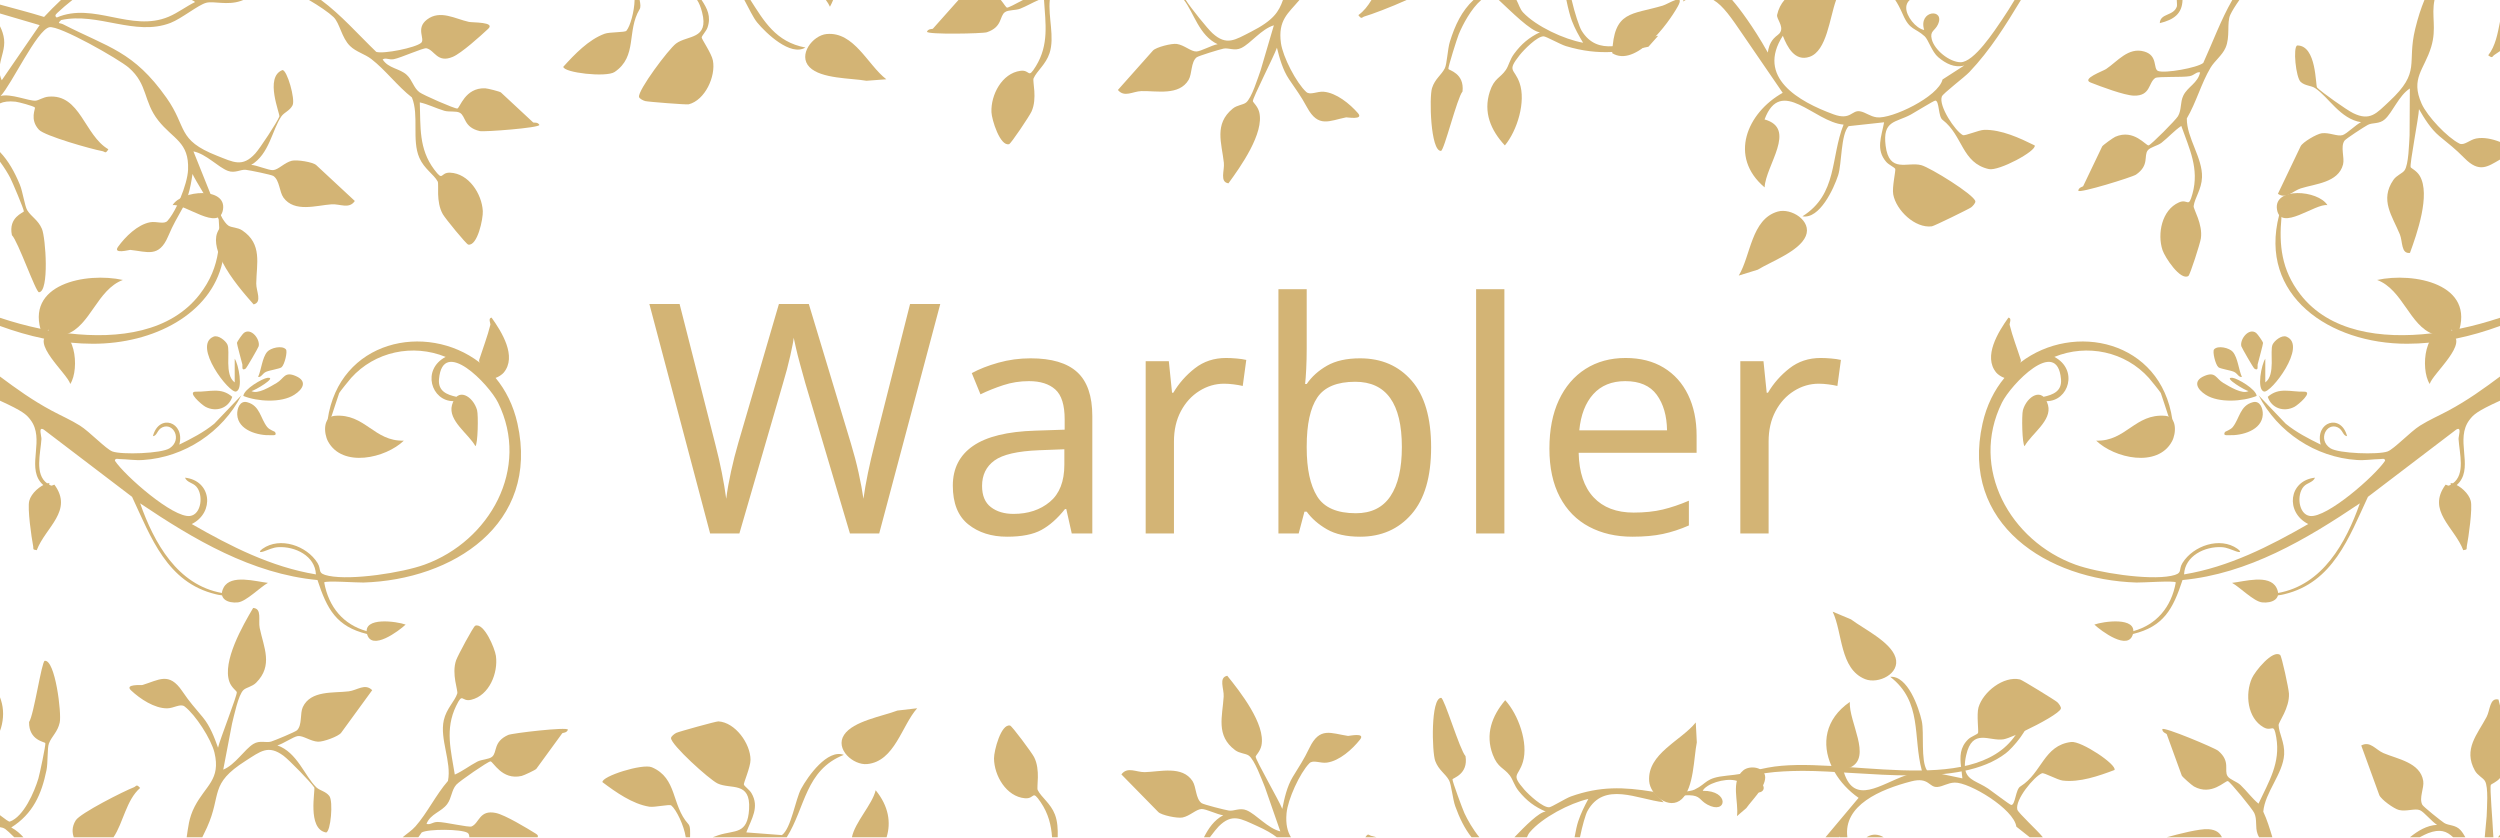
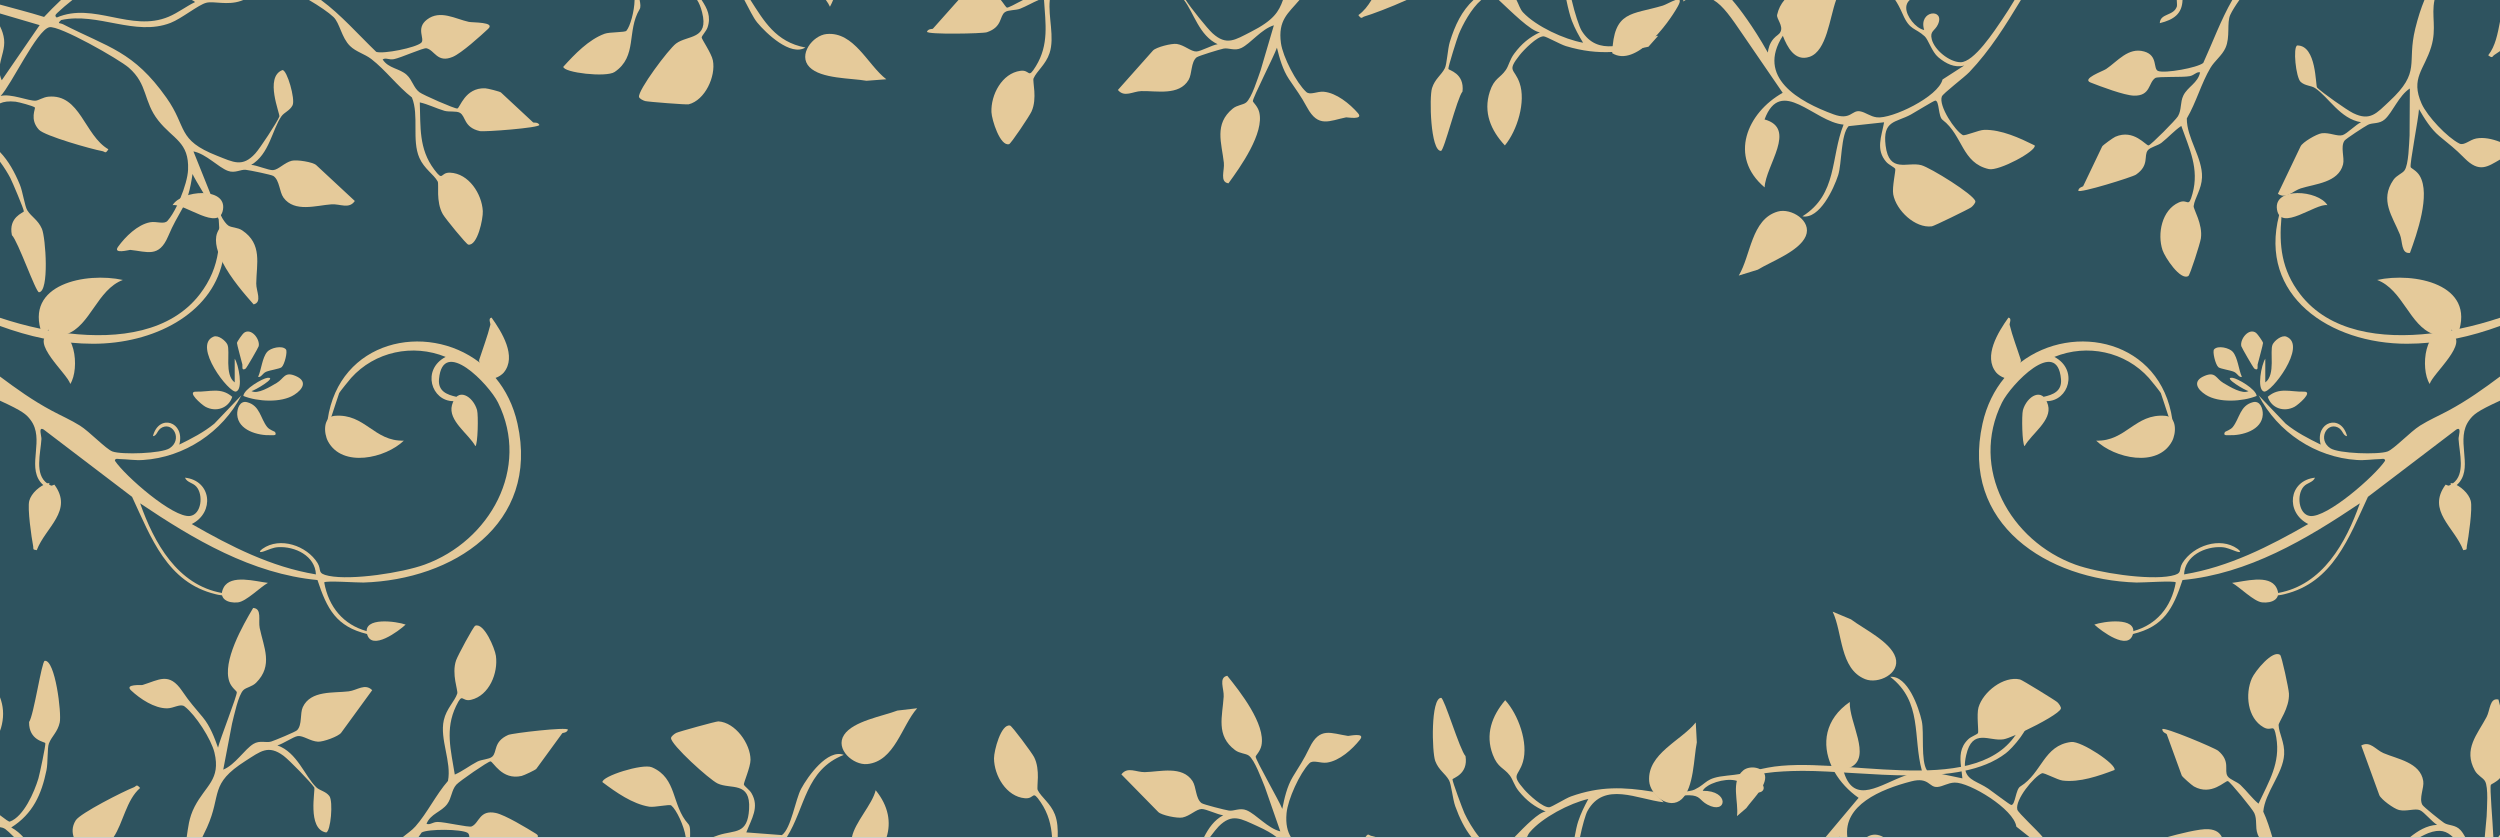
<svg xmlns="http://www.w3.org/2000/svg" id="Layer_1" version="1.1" viewBox="0 0 1493 500">
  <defs>
    <style>
      .st0 {
-         font-family: WarblerText-Regular, 'Warbler Text';
-         font-size: 191.96px;
+         fill: #2e535f;
      }

-       .st0, .st1 {
-         fill: #d3b475;
+       .st1 {
+         fill: #e5ca9a;
      }
    </style>
  </defs>
-   <text class="st0" transform="translate(385.51 318.6)">
-     <tspan x="0" y="0">Warbler</tspan>
-   </text>
+   <rect class="st0" x="0" width="1493" height="500" />
  <path class="st1" d="M0,416.42v20.03c.42-1.04.8-2.27,1.13-3.76,1.31-5.94.77-11.35-1.13-16.27ZM26.73,394.64c-1.87.23-6.5,32.48-9.37,36.56-.16,11.07,9.45,11.79,9.71,12.59.34,1.03-3.43,18.77-4.14,21.12-2.41,8.04-8.78,22.79-17.08,25.76-.51.18-2.75-1.44-5.85-3.83v7.14c1.04.14,2.11.42,3.19,1.15.92.63,2.91,2.48,5.31,4.87h5.49c-1.92-2.1-4.19-4.17-7.27-5.83,12.93-8.16,18.09-19.77,21.04-34.21.92-4.45.42-13.3,1.45-15.95,1.7-4.41,5.2-6.77,6.46-12.54,1.2-5.49-2.71-37.6-8.94-36.83ZM79.93,470.17c-6.02,2.33-32.03,15.46-34.7,19.74-2.54,4.06-2.02,7.63-1.18,10.09h23.75c5.85-8.74,7.57-22.19,15.88-29.42-2.33-2.62-2.16-1.03-3.75-.41ZM208.25,412.87c-8.99,1.12-22.66-.75-27.41,9.4-1.79,3.81-.26,10.66-3.45,13.84-.99.97-13.26,6.07-15.49,6.76-2.97.91-6.72-.94-10.56,1.4-5.32,3.24-10.81,12.41-18.02,15.36l5.27-27.53c1.23-4.79,3.71-17.1,6.81-20.02,1.69-1.59,5.16-1.96,7.56-4.36,10.31-10.31,4.55-21.07,2.13-32.69-.94-4.51,1.53-11.65-3.91-11.96-6.18,10.45-18.56,31.99-14.17,44.13,1.23,3.42,4.2,5.35,4.4,6.12.43,1.7-10.2,28.52-11.2,33.19-2.17-6.14-4.76-12.85-8.95-17.97-5.4-6.6-7.53-8.57-12.48-15.86-7.84-11.55-13.83-6.61-23.76-3.58-.46.14-10.89-.7-6.74,3.21,5.39,5.07,13.95,10.77,21.54,10.71,3.96-.03,7.92-3.02,10.41-1.13,6.5,4.94,15.93,19.54,17.85,27.58,3.85,16.2-5.27,19.55-11.84,32.24-3.52,6.81-3.87,12.6-4.75,18.29h9.33c.94-1.83,1.86-3.77,2.79-5.82,8.98-19.91,1.11-25.83,23.04-39.79,8.96-5.7,13.53-9.81,22.67-3.04,3.41,2.54,16.14,15.62,18.35,18.93.82,1.23-4.43,24.83,7.07,26.88,2.76-.32,4.36-18.71,1.93-21.81-2.26-2.89-5.65-3.12-7.8-5.2-6.86-6.63-11.38-20.87-23.23-25.01,3.29-.81,9.6-5.24,12.22-5.56,3.22-.39,7.47,3.11,12.05,3.36,3.12.17,12.25-3.16,13.83-5.33l18.54-25.44c-4.32-4.28-8.94.07-14.03.7ZM303.5,438.91c-9.08,4.06-6.42,10.24-9.58,13-1.86,1.62-6.28,1.58-8.89,2.94-4.76,2.49-8.69,5.66-13.43,7.73-2.28-14.46-5.96-27.04.79-40.98,4.15-8.59,3.02-2.28,8.94-3.68,10.88-2.56,16.24-16.04,14.83-26.24-.62-4.48-7.14-20.02-12.35-18-1.1.43-10.47,17.87-11.44,20.68-2.8,8.2,1.28,18.03.71,19.8-1.47,4.63-6.46,8.94-8.04,15.93-2.55,11.35,4.76,24.88,2.49,36.28-7.15,8.19-12.38,19.17-19.4,27.13-2.21,2.52-5.11,4.32-7.65,6.5h9.38c.65-.95,1.3-1.9,1.96-2.84,4-2.22,23.65-2.07,27.38.19.83.5,1.04,1.45,1.1,2.65h40.73c.46-.63.28-1.32-.93-2.07-5.38-3.35-18.41-11.24-23.97-12.42-9.9-2.09-9.81,6.02-14.46,8.03-1.71.74-16.03-2.69-20.33-2.67-3.08.01-4.53,2.01-6.62,1.1,2.4-6.04,8.91-7.09,12.36-11.79,2.71-3.68,2.48-8.19,5.41-11.55,1.8-2.06,18.96-13.92,20.41-13.93,1.64-.01,6.8,11.45,18.62,8.69,1.4-.32,8.29-3.58,8.77-4.24l15.52-21.29c.19-.25,2.81-.15,3.33-2.1-.16-1.79-33.26,2.08-35.64,3.15ZM411.03,492.08c-10.14-11.3-6.47-27.35-21.74-33.87-5.57-2.38-30.08,5.41-29.5,8.9,8.04,6.02,17.88,13.01,27.96,14.65,3.2.51,12.06-1.61,13.13-.74,2.99,2.42,7.65,12.03,8.65,18.98h2.58c.03-2.97.3-6.61-1.08-7.92ZM478.46,471.03c-3.44,6.34-5.96,23.66-11.5,27.69l-21.27-1.61c3.13-8.15,8.01-15.12,3.06-23.49-1.15-1.96-4.15-4.01-4.51-5.07-.28-.86,3.97-10.43,3.97-14.78-.01-9.68-9.13-22.39-19.2-22.96-1.3-.07-23.6,6.12-25.12,6.86-1.16.56-3.13,2.11-3.15,3.1-.1,3.96,22.79,24.71,27.8,27.11,7.74,3.71,19.83-1.56,18.82,15.36-.92,15.28-8.4,12.35-18.18,15.49-.67.22-1.96.69-3.54,1.27h44.21c11.16-17.77,11.02-40.09,34.06-49.19-9.72-3.67-21.41,12.76-25.45,20.22ZM522.95,471.93c-1.97,8.45-12.44,19.17-14.18,28.07h20.7c2.72-8.74,1.26-18.57-6.52-28.07Z" />
  <path class="st1" d="M547.75,422.97l-11.83,1.38c-8.79,3.37-26.41,6.26-31.83,14.5-5.59,8.49,5.49,18.26,13.8,17.45,16.42-1.6,20.6-22.97,29.86-33.34Z" />
  <path class="st1" d="M995.32,478.68c.11-1.2.18-2.41.18-3.62,5.18-1.99,13.7-2.16,16.42-3.48,7.95-3.86,6.17-7.05,19.37-8.36,13.17-1.3,13.09-2.61,24.37-4.77,41.75-8.01,122.26,18.69,148.09-19.56.56-.83,4.6-16.08,7.07-8.59,1.46,4.41-8.73,16.31-12.93,19.53-27.83,21.32-83.41,10.57-121.45,10.52-4.26,0-30.53.37-29.14,4.67,10.49,3.76,5.68,11.82-2.69,6.55-2.97-1.87-3.18-4.42-8.44-5.53-6.39-1.34-17.08,1.95-19.32,6.23,16.27-.25,14.56,14.62,2.77,8.22-4.76-2.58-4.03-5.42-10.79-5.57-4.45-.1-9.46,1.45-13.51,3.76Z" />
  <path class="st1" d="M1037.33,487.38l5.57-4.78c3.33-4.76,11.35-12.3,11.28-18.38s-9.1-7.44-13.07-4.17c-7.85,6.48-2.62,18.84-3.78,27.33Z" />
  <path class="st1" d="M1123.82,499.42c-3.56-1.61-6.56-1.07-9.1.58h10.19c-.35-.22-.71-.41-1.09-.58ZM1236.92,443.11c-16.48,2.03-17.4,18.47-30.28,26.51-2.96,1.53-3.03,11.31-5.55,11.1-.84-.07-11.42-8.19-13.73-9.75-6.2-4.17-12.13-4.91-13.6-10.77-.2-.8-.32-1.71-.34-2.73-.05-1.75.19-3.85.77-6.42,3.72-16.54,13.88-8.12,22.34-9.54,1.32-.22,3.93-1.17,7.15-2.55,1.67-.71,3.5-1.54,5.4-2.44,9.65-4.56,21.04-10.91,21.68-13.35.25-.95-1.21-2.98-2.16-3.85-1.26-1.13-20.97-13.26-22.24-13.55-9.84-2.25-22.12,7.43-24.81,16.73-1.21,4.17.22,14.55-.29,15.3-.64.92-4.09,2.06-5.74,3.61-5.17,4.88-5.09,10.48-4.39,16.54.11.9.23,1.81.34,2.73.18,1.36.35,2.75.47,4.16l-12.07-2.53h-.03l-8.78-1.83c-.1-.13-.2-.27-.29-.42-3.8-5.83-1.57-22.5-3.07-29.37-1.82-8.29-8.49-27.32-18.85-26.49,19.36,14.94,13.45,36,18.86,55.93.09.32.18.65.27.97-3.2-.04-6.55.77-9.95,1.98h-.01c-14.89,5.25-30.55,17.91-36.8-1.74-.18-.56-.35-1.14-.51-1.75,1.77-.31,3.26-.77,4.49-1.38,12.74-6.21-1.12-26.98-.5-39-14.98,10.33-16.83,25.21-10.94,38.24.54,1.21,1.15,2.4,1.82,3.56,3.4,5.91,8.37,11.28,14.37,15.46-8.38,9.95-14.84,17.65-19.76,23.53h8.26c.11-.15.22-.31.33-.47,0,.15,0,.31,0,.47h4.47c-2.56-19.15,19.7-28.59,38.15-33.37,10.66-2.77,10.51,3.73,15.57,3.35,3.41-.26,6.22-2.49,10.35-2.62,8.83-.26,35.41,15.81,36.84,26.31l7.99,6.33h7.81c-.09-.13-.19-.25-.29-.38-2.62-3.36-14.42-14.19-14.92-16.09-1.53-5.81,9.89-19.71,14.7-21.73,1.27-.53,9.19,3.97,12.41,4.36,10.13,1.22,21.53-2.77,30.93-6.32,1.52-3.19-19.86-17.47-25.88-16.73ZM1318.85,495.18c-5.21-.38-18.05,2.94-24.83,4.82h32.92c-1.16-2.38-3.12-4.46-8.09-4.82ZM1366.96,414.2c-.14-2.97-4.31-22.33-5.25-23.05-4.44-3.38-15.02,9.74-16.86,13.88-4.18,9.4-2.77,23.84,6.97,29.32,5.3,2.98,5.96-3.39,7.57,6.02,2.61,15.26-4.41,26.32-10.61,39.58-3.98-3.3-6.88-7.44-10.76-11.15-2.13-2.03-6.39-3.22-7.72-5.29-2.27-3.53,1.99-8.73-5.6-15.15-1.99-1.68-32.72-14.59-33.37-12.91-.04,2.02,2.51,2.65,2.62,2.94l9,24.77c.28.76,6,5.8,7.25,6.5,10.59,5.93,18.73-3.65,20.3-3.18,1.39.41,14.59,16.56,15.75,19.04,1.88,4.04.4,8.31,1.99,12.6.24.66.55,1.29.89,1.88h7.93c-1.59-5.25-3.2-10.51-5.43-15.28.99-11.58,11.77-22.55,12.46-34.16.43-7.16-3.17-12.68-3.3-17.53-.05-1.87,6.58-10.18,6.17-18.83ZM1469.4,495.72c-3.04-3.31-7.16-2.57-9.76-4.27-1.95-1.28-12.33-9.58-13-10.79-2.19-3.94,1.18-10.1.52-14.26-1.74-11.07-15.4-13.07-23.72-16.63-4.72-2.02-7.96-7.48-13.3-4.56l10.76,29.58c.92,2.52,8.77,8.25,11.81,8.95,4.47,1.04,9.53-1.15,12.51.12,2.43,1.04,7.26,7.04,10.2,8.73-6.28.35-11.5,3.64-16.21,7.41h5.84c2.22-1.17,4.07-2.07,5.11-2.46,7.15-2.67,10.97-1.2,14.83,2.46h7.32c-.93-1.66-1.87-3.15-2.91-4.28ZM1491.83,500h1.17v-1.5c-.41.49-.79.99-1.17,1.5ZM1492.08,417.75c-5.31-1.21-4.92,6.33-7.08,10.41-5.55,10.5-14.06,19.24-7.02,32,1.64,2.97,4.87,4.29,6.05,6.29,2.17,3.66,1.14,16.18.99,21.12l-1.14,12.43h5.16c-.39-9.25-2.26-29.98-1.51-31.26.37-.63,3.35-1.57,5.47-4.08v-43.28c-.32-1.31-.63-2.52-.92-3.63Z" />
  <path class="st1" d="M1094.46,365.29l10.98,4.61c7.51,5.68,23.63,13.34,26.56,22.76,3.01,9.7-10.34,16.02-18.1,12.94-15.33-6.09-13.42-27.78-19.44-40.31Z" />
  <path class="st1" d="M991.91,477.44l-4.5-4.59s-.1-.02-.15-.02c-17.82-2.91-31.72-3.35-49.05,2.78-3.25,1.15-11.51,6.38-13,6.49-3.84.29-12.27-7.53-14.88-10.53-8.32-9.58-3.51-7.55-.84-16.58,3.36-11.33-2.77-28.31-10.58-36.84-7.97,9.44-12.03,20.4-7.43,32.52,3.02,7.96,6.52,7.67,10.18,12.44,1.91,2.5,2.58,5.98,5.44,9.46,4.7,5.73,9.31,9.21,16,12.08-4.01.32-12.21,8.6-18.71,15.35h7.5c.46-1.11.98-2.14,1.72-3.02,7.38-8.73,23.83-17.31,34.94-19.85-2.35,4.4-4.47,8.61-6.05,13.39-.73,2.21-1.47,5.56-2.17,9.48h3.23c1.39-6.86,3.34-13.6,4.46-15.63,9.91-17.99,29.89-7,45.54-5.25l-1.65-1.68ZM874.59,485.71c-1.04-2.22-7.35-19.23-7.16-20.29.14-.83,9.54-2.93,7.78-13.87-3.43-3.62-12.68-34.81-14.58-34.81-6.27.14-5.48,32.48-3.5,37.74,2.08,5.52,5.89,7.35,8.22,11.47,1.39,2.47,2.19,11.29,3.74,15.57,2.54,7.02,5.54,13.24,9.7,18.48h4.68c-3.85-4.71-7.03-10.32-8.88-14.29ZM818.96,499.19c-1.64-.38-1.73-1.93-3.57.81h6.63c-1.27-.36-2.32-.64-3.06-.81ZM805.06,439.5c-10.27-1.55-16.91-5.57-22.99,7-3.84,7.93-5.66,10.19-10.04,17.49-3.41,5.68-5,12.7-6.25,19.08-1.67-4.47-16.08-29.46-15.9-31.21.08-.79,2.74-3.13,3.46-6.69,2.58-12.65-12.79-32.17-20.42-41.61-5.34,1.1-1.86,7.8-2.14,12.41-.7,11.85-4.84,23.33,6.85,32.03,2.73,2.03,6.22,1.89,8.12,3.22,3.49,2.44,7.73,14.26,9.64,18.82l9.22,26.47c-7.57-1.87-14.34-10.15-20.07-12.59-4.13-1.75-7.57.63-10.65.15-2.3-.35-15.19-3.61-16.3-4.44-3.63-2.67-3.11-9.68-5.42-13.19-6.18-9.36-19.43-5.52-28.49-5.32-5.13.11-10.33-3.51-13.99,1.35l22.04,22.47c1.88,1.92,11.4,3.89,14.46,3.27,4.5-.91,8.19-5,11.44-5.07,2.63-.06,9.52,3.4,12.89,3.73-5.47,2.86-8.83,7.88-11.52,13.13h3.55c2.21-2.94,4.19-5.42,5.24-6.46,8.05-8.03,13.17-4.62,22.87-.28,5.29,2.37,9.05,4.56,11.84,6.74h8.46c-2.09-3.49-3.22-7.76-2.64-14.3.72-8.24,7.93-24.05,13.65-29.88,2.19-2.24,6.54.16,10.47-.39,7.51-1.05,15.15-7.93,19.75-13.73,3.54-4.46-6.65-2.12-7.13-2.2ZM629.99,486.4c-2.57-6.69-8.14-10.23-10.27-14.59-.81-1.68,1.79-11.99-2.17-19.69-1.36-2.65-13.17-18.55-14.32-18.81-5.44-1.24-9.64,15.08-9.61,19.61.09,10.29,7.35,22.85,18.49,23.8,6.06.52,4.02-5.55,9.38,2.35,4.65,6.86,6.3,13.75,6.8,20.93h3.38c.13-4.79-.09-9.46-1.68-13.6Z" />
  <path class="st1" d="M1012.71,431.45l.63,11.89c-1.84,9.24-1.72,27.08-8.93,33.82-7.42,6.94-18.92-2.34-19.53-10.66-1.19-16.46,19.17-24.17,27.82-35.05Z" />
  <path class="st1" d="M962.82,31.75c.91-25.54,11.57-22.82,30.18-28.39,3.29-.98,13.76-8.06,8.95.54-5.93,10.62-25.19,36.54-39.14,27.85Z" />
  <path class="st1" d="M2.44,23.55c-.3-2.72-1.18-5.37-2.44-7.86v22.69c.83-4.86,3.01-9.58,2.44-14.83ZM493.22,0c1,1.35,1.84,2.7,2.43,4.02.73-1.35,1.36-2.7,1.89-4.02h-4.32ZM448.17,0h-3.64c2.77,5.16,5.35,10.62,7.62,13.38,5.39,6.55,20,20.46,28.84,15-17.76-3.31-24.76-15.88-32.82-28.38ZM419.04,22.35c.14-1.11,2.7-3.7,3.46-5.84,2.34-6.6-.18-11.51-3.5-16.51h-2.7c1.14,1.67,2.14,4.03,2.99,7.33,4.22,16.42-8.66,13.55-15.55,18.67-4.45,3.31-22.96,28.05-22.11,31.92.21.96,2.43,2.11,3.68,2.44,1.63.44,24.7,2.26,25.97,1.94,9.78-2.48,16.3-16.7,14.46-26.2-.82-4.27-6.82-12.85-6.7-13.75ZM382,0h-3.02c-.15,6.86-2.62,15.7-4.89,18.38-.89,1.06-9.99.66-13.03,1.78-9.58,3.52-17.91,12.27-24.65,19.71.09,3.53,25.64,6.51,30.65,3.11,13.75-9.32,7.08-24.37,14.88-37.4.81-1.14.51-3.34.06-5.58ZM318.45,73.16l-19.3-17.95c-.6-.55-7.98-2.43-9.42-2.48-12.12-.45-15.01,11.78-16.62,12.08-1.42.26-20.53-8.1-22.69-9.78-3.52-2.73-4.15-7.21-7.51-10.31-4.29-3.95-10.87-3.74-14.39-9.21,1.88-1.3,3.68.39,6.71-.18,4.22-.81,17.62-6.91,19.45-6.5,4.95,1.09,6.4,9.06,15.72,5.12,5.24-2.22,16.53-12.44,21.16-16.76,4.47-4.16-9.29-3.62-11.56-4.12-8.06-1.76-17.14-7.41-25-1.39-6.93,5.32-.96,11.6-3.47,13.88-3.24,2.93-22.5,6.83-26.84,5.41-10.84-10.44-21.02-22.13-32.98-30.97h-7.19c5.95,3.47,11.8,7.45,14.64,10.17,3.8,3.65,4.77,12.34,9.91,17.32,3.61,3.52,8.75,4.73,12.69,7.77,8.41,6.48,15.64,16.26,24.23,22.93,4.39,10.76-.2,25.44,4.47,36.09,2.88,6.57,8.6,9.84,10.93,14.1.89,1.64-1.23,12.06,3.08,19.57,1.49,2.59,14.01,17.92,15.17,18.13,5.5.99,8.94-15.51,8.69-20.03-.56-10.28-8.39-22.49-19.56-22.93-6.08-.24-3.76,5.73-9.48-1.91-9.28-12.39-8.07-25.44-8.59-40.07,5.05,1.13,9.52,3.49,14.66,5.02,2.82.84,7.15-.04,9.29,1.2,3.62,2.1,2.19,8.67,11.88,10.93,2.54.59,35.77-1.92,35.58-3.7-.88-1.82-3.43-1.22-3.66-1.43ZM174.25,96c-4.44,1.12-7.95,5.37-11.19,5.6-2.62.18-9.66-2.96-13.05-3.13,10.84-6.32,12.57-21.16,18.04-28.99,1.71-2.44,4.99-3.32,6.66-6.58,1.79-3.51-3.28-21.26-6.05-21.05-10.9,4.21-1.25,26.37-1.82,27.74-1.53,3.67-11.53,18.94-14.4,22.08-7.68,8.4-12.95,5.23-22.84,1.34-24.19-9.52-17.58-16.83-30.21-34.66-19.71-27.85-34.47-29.88-61.74-43.86-1.86-.96-3.88.03-1.13-2.52,22.01-4.8,44.06,9.93,65.33,1.7,6.59-2.55,16.61-10.81,21.32-12.01,4.54-1.16,12.58,1.69,20.67-1.11.51-.18.99-.36,1.46-.55h-30.76c1.16.53,1.83.97,1.87,1.28-5.38,2.62-10.18,6.4-15.73,8.73-22.39,9.42-44.72-9.04-66.8.46-1.96-1.27.26-2.6,1.4-3.72,1.5-1.46,4.66-4.17,7.94-6.75h-6.81c-3.59,3.33-7.06,6.92-10.09,10.12C17.71,7.42,8.82,5.19,0,2.74v5.31l23.68,6.96L1.05,47.94c-.49-1.05-.83-2.08-1.05-3.09v16.88c2.24-1.02,5.17-1.44,9.3-1,1.86.2,10.68,2.58,11.52,3.46.57.6-3.32,7.1,2.45,13.3,3.44,3.69,31.48,11.62,37.83,12.76,1.68.31,1.82,1.9,3.61-1.11-14.33-8.29-16.75-33.18-35.83-31.4-3.15.29-5.89,2.31-7.69,2.39-4.25.19-14.76-4.41-20.81-2.82,6.45-6.69,21.58-39.29,29.06-41.04,5.79-1.35,41.72,19.13,47.48,24.15,11.53,10.04,8.53,20.08,17.63,31.57,8.86,11.21,18.46,12.76,17.76,29.4-.18,4.36-2.07,10.93-4.63,17.04h0c-.6,1.47-1.24,2.89-1.91,4.26-1.83,3.76-3.84,7.07-5.72,9.18-2.08,2.33-6.53.14-10.43.87-7.46,1.39-14.77,8.62-19.1,14.62-3.33,4.63,6.74,1.82,7.22,1.87,10.33,1.08,17.16,4.79,22.65-8.05,3.37-7.89,5.09-10.31,8.91-17.36.1-.19.2-.38.31-.58,1.13-2.11,2.02-4.36,2.73-6.71h0c1.28-4.15,2.02-8.53,2.63-12.64.72,1.68,3.44,6.29,6.53,11.43,3.05,5.09,6.46,10.7,8.62,14.51.16.3.32.59.48.87h0c1.07,1.93,1.72,3.27,1.7,3.63-.02.38-.66,1.18-1.35,2.31-.72,1.17-1.53,2.7-1.81,4.53-.44,2.85.02,5.99,1.1,9.26h0c.66,2.01,1.55,4.06,2.61,6.11h0c4.94,9.65,13.47,19.45,18.62,25.25,5.28-1.34,1.5-7.88,1.56-12.48.16-11.88,3.76-23.54-8.32-31.69-2.82-1.9-6.3-1.6-8.26-2.84-1.36-.86-2.88-3.02-4.37-5.65,0-.01-.01-.02-.01-.03-.1-.17-.19-.35-.29-.52-.6-1.09-1.19-2.24-1.76-3.39h0c-1.65-3.38-3.13-6.78-4.07-8.76l-.24-.6-10.19-25.42c7.65,1.52,14.78,9.48,20.62,11.65,4.21,1.56,7.54-.98,10.63-.65,2.32.25,15.35,2.92,16.49,3.68,3.75,2.51,3.56,9.53,6.03,12.93,6.6,9.06,19.67,4.62,28.7,4,5.12-.35,10.49,3.03,13.91-1.99l-23.05-21.43c-1.96-1.83-11.56-3.36-14.6-2.6ZM2.44,23.55c-.3-2.72-1.18-5.37-2.44-7.86v22.69c.83-4.86,3.01-9.58,2.44-14.83ZM25.04,136.68c-2.34-5.42-6.22-7.07-8.74-11.08-1.51-2.4-2.71-11.18-4.46-15.37-3.14-7.56-6.78-14.13-11.84-19.43v5.77c2.57,3.44,4.72,6.98,6.16,9.72,1.14,2.17,8.22,18.87,8.08,19.93-.1.85-9.39,3.38-7.13,14.22,3.6,3.46,14.29,34.23,16.18,34.1,6.25-.43,3.97-32.69,1.75-37.86ZM2.44,23.55c-.3-2.72-1.18-5.37-2.44-7.86v22.69c.83-4.86,3.01-9.58,2.44-14.83Z" />
  <path class="st1" d="M529.33,47.34l-11.87.9c-9.28-1.64-27.12-1.11-34.02-8.16-7.1-7.26,1.91-18.97,10.22-19.76,16.43-1.56,24.6,18.62,35.67,27.03Z" />
  <path class="st1" d="M1005.46,0c-.15.3-.29.61-.43.91.51-.3,1.07-.61,1.67-.91h-1.24ZM1478.78,82.71c-3.89.75-7.23,4.42-10.03,3.02-7.29-3.67-19.23-16.3-22.58-23.86-6.75-15.22,1.6-20.18,5.74-33.86,3.37-11.13,0-18.62,1.98-28.01h-6.02c-2.03,4.88-3.85,10.47-5.47,17.09-5.2,21.23,3.62,25.6-15.39,43.33-7.77,7.25-11.52,12.13-21.73,7.13-3.83-1.87-18.73-12.41-21.5-15.25-1.04-1.07-.19-25.23-11.87-25.15-2.65.83-.86,19.2,2.09,21.8,2.75,2.43,6.13,2.04,8.61,3.69,7.96,5.27,15.01,18.44,27.42,20.34-3.09,1.41-8.49,6.91-11,7.7-3.1.98-7.92-1.69-12.46-1.1-3.1.41-11.47,5.35-12.63,7.77l-13.58,28.4c1.37.93,2.65,1.23,3.88,1.12,1.2-.08,2.36-.54,3.52-1.14h.01c2.01-1.05,4.01-2.51,6.26-3.23,8.63-2.74,22.42-3.4,25.23-14.25,1.06-4.08-1.7-10.53.87-14.24.78-1.14,11.92-8.39,13.99-9.47,2.75-1.44,6.78-.31,10.12-3.3,4.64-4.16,8.36-14.19,14.92-18.4l-.16,28.02c-.33,4.94-.53,17.5-3.04,20.93-1.37,1.88-4.72,2.87-6.64,5.67-8.24,12.02-.62,21.55,3.88,32.53,1.75,4.27.63,11.73,6.03,11.05,4.17-11.4,12.4-34.84,5.87-45.98-1.84-3.14-5.1-4.49-5.44-5.21-.73-1.59,4.82-29.91,4.95-34.68,3.25,5.64,7.03,11.77,12.09,16.04,6.5,5.49,8.96,7.04,15.15,13.3,8.76,8.86,13.67,5.09,21.15.78v-10.53c-4.72-1.84-9.82-2.9-14.22-2.05ZM1485.96,33.01c2.77,2.15,2.31.62,3.77-.28.78-.48,1.9-1.24,3.27-2.21V12.93c-1.41,7.17-2.7,14.61-7.04,20.08ZM1333.12,0c-6.8,11.81-11.62,25.08-17.33,37.58-3.52,2.92-22.87,6.36-26.95,4.82-3.17-1.2.08-9.23-8.32-11.64-9.52-2.72-15.9,5.87-22.75,10.46-1.93,1.3-14.92,5.84-9.25,8.07,5.9,2.32,20.16,7.7,25.84,7.83,10.11.25,8.54-7.7,12.75-10.53,1.55-1.04,16.25-.28,20.47-1.09,3.03-.57,4.09-2.8,6.31-2.29-1.26,6.38-7.46,8.6-10,13.85-1.99,4.12-.94,8.51-3.2,12.34-1.4,2.36-16.11,17.15-17.53,17.43-1.61.31-8.78-10.01-19.9-5.15-1.31.58-7.49,5.04-7.84,5.77l-11.37,23.77c-.14.29-2.74.66-2.89,2.68.48,1.73,32.32-8.13,34.46-9.61,8.18-5.65,4.44-11.24,7.05-14.53,1.53-1.93,5.88-2.7,8.2-4.51,4.22-3.32,7.51-7.15,11.8-10.05,4.87,13.79,10.79,25.49,6.7,40.42-2.52,9.21-2.55,2.81-8.12,5.26-10.22,4.5-13.03,18.73-9.79,28.5,1.43,4.3,10.68,18.38,15.43,15.45,1.01-.62,7.04-19.48,7.47-22.43,1.26-8.57-4.54-17.48-4.31-19.33.6-4.82,4.72-9.97,4.99-17.13.44-11.62-9.22-23.6-9.07-35.22,5.54-9.36,8.67-21.1,14.12-30.21,2.56-4.28,6.89-7.3,8.96-11.89,2.95-6.52.67-14.96,2.87-19.75,1.04-2.27,3.03-5.46,5.43-8.87h-4.23ZM1299.97,0c.13,2.02.18,3.45.1,3.71-1.85,6.02-9.96,4.01-10.25,10.12,8.5-2.08,13.33-5.66,13.59-13.83h-3.44ZM1215.13,86.85c-9-4.45-19.96-9.53-30.17-9.3-3.23.08-11.56,3.79-12.77,3.13-4.58-2.48-14.61-17.43-12.52-23.05.69-1.85,13.48-11.48,16.42-14.57,12.54-13.17,21.75-28.17,30.79-43.06h-3.78c-2.4,3.98-4.83,7.88-7.37,11.6-4.44,6.5-16.83,25.75-25.01,25.57-6.57-.16-15.46-7.26-17.08-13.75-1.26-5.02,1.94-4.93,3.72-8.86,4.41-9.72-11.91-8.62-8.24,3.36-5.06-.98-10.83-8.36-10.72-13.29.05-2.39,1.01-3.57,2.07-4.63h-8.64c1.33,1.99,2.65,4.3,4.57,8.68,4.15,9.54,7.21,7.72,13.01,12.99,2.18,1.97,4.31,9.3,8.11,12.5,4.51,3.79,9.71,6.53,15.52,4.95l-12.96,8.35c-2.46,10.32-30.47,23.72-39.23,22.6-4.1-.52-6.68-3.02-10.05-3.6-5-.88-5.48,5.6-15.82,1.81-20.86-7.63-46.28-22.09-30.27-46.91,2.65,6.72,7.15,15.56,15.96,12.56,10.3-3.5,11.97-23.21,15.85-33.93h-30.86c-2.04,2.39-3.56,5.26-4.36,8.85-.51,2.31,3.82,6.53,2.02,10.15-.88,1.79-2.32,2.04-4.15,4.13-2.39,2.72-3.15,5.95-3.42,8.26-4.65-8.32-9.02-14.95-12.31-19.66-3.56-5.1-6.51-8.9-8.99-11.73h-11.19c5.83,3.41,10.76,10.7,17.69,20.87,4.54,6.66,11.98,17.56,23.68,34.56-21.32,11.96-32.47,38.18-10.8,56.48.61-13.2,19.58-35.16-.04-40.58,9.77-26.21,29.65,1.62,47.19,3.09-7.82,19.56-3.51,41.58-24.57,54.77,10.23,1.84,18.71-16.45,21.33-24.53,2.23-6.86,1.54-24.35,6.25-29.32l21.2-2.31c-1.58,8.59-5.11,16.33,1.28,23.67,1.49,1.71,4.82,3.17,5.36,4.15.44.8-1.99,10.98-1.19,15.26,1.77,9.52,13.05,20.34,23.07,19.06,1.29-.16,22.08-10.32,23.44-11.32,1.04-.77,2.68-2.65,2.53-3.63-.63-3.91-26.92-20.14-32.28-21.58-8.29-2.23-19.21,5.16-21.31-11.67-1.89-15.18,6-13.66,15.04-18.54,2.46-1.32,13.75-8.36,14.62-8.36,2.53.03,1.65,9.77,4.44,11.58,12.04,9.26,11.36,25.71,27.56,29.33,5.91,1.33,28.59-10.81,27.38-14.13Z" />
  <path class="st1" d="M1038.39,164.57l11.37-3.52c8.03-4.92,24.82-10.98,28.65-20.07s-8.74-16.95-16.76-14.63c-15.85,4.57-16.05,26.34-23.27,38.23Z" />
  <path class="st1" d="M988.88,21.6c-8.23,1.58-17.43,5.44-25.8,6-7.17.48-13.72-1.45-18.54-9.28-1.39-2.25-4.16-10.62-5.93-18.32h-3.17c1.07,5.2,2.24,9.71,3.29,12.44,1.81,4.71,4.13,8.81,6.69,13.08-11.22-1.99-28.06-9.77-35.86-18.12-1.8-1.93-2.51-4.73-3.91-7.4h-10.58c6.83,6.3,19.44,19.09,24.57,19.26-6.54,3.18-10.98,6.89-15.4,12.84-2.68,3.61-3.18,7.12-4.98,9.71-3.41,4.94-6.92,4.82-9.55,12.92-4,12.33.58,23.07,9,32.12,7.39-8.9,12.68-26.16,8.78-37.32-3.11-8.88-7.81-6.62.03-16.6,2.46-3.12,10.5-11.34,14.35-11.23,1.49.04,9.99,4.85,13.3,5.84,9.97,2.99,18.74,3.94,27.68,3.5,5.89-.28,11.85-1.16,18.27-2.44h.01c1.1-.22,2.2-.45,3.32-.69l5.83-6.56c-.46.07-.93.16-1.4.25ZM884.57,0h-4.61c-6.99,6.53-11.04,15-14.12,25.01-1.34,4.34-1.7,13.19-2.98,15.73-2.13,4.22-5.84,6.23-7.65,11.85-1.72,5.36-.94,37.69,5.33,37.53,1.89-.05,9.62-31.69,12.88-35.48,1.22-11.01-8.27-12.65-8.45-13.48-.24-1.05,5.23-18.34,6.16-20.61,2.4-5.88,7.43-15.35,13.44-20.55ZM819.04,0c-2.13,3.52-4.59,6.72-7.83,9.02,2.07,2.83,2.05,1.24,3.7.78,3.88-1.08,15.88-5.59,25.12-9.8h-20.99ZM810.94,67.54c-4.87-5.57-12.84-12.07-20.39-12.75-3.95-.35-8.17,2.25-10.47.12-6-5.54-13.97-20.99-15.1-29.18-1.89-13.8,4.38-17.77,11.03-25.73h-9.83c-2.46,6.95-5.54,12.11-19.2,19.04-9.47,4.81-14.43,8.46-22.86.83-2.97-2.69-13.22-15.43-15.99-19.87h-1.05c5.8,7.48,9.08,21.31,20.1,26.4-3.36.49-10.06,4.29-12.7,4.35-3.25.09-7.14-3.81-11.67-4.5-3.09-.47-12.5,1.96-14.28,3.96l-20.92,23.52c3.88,4.68,8.91.81,14.04.67,9.05-.24,22.48,2.94,28.19-6.7,2.14-3.63,1.28-10.59,4.77-13.45,1.07-.87,13.79-4.75,16.07-5.22,3.05-.63,6.6,1.58,10.64-.37,5.61-2.71,11.96-11.31,19.43-13.55l-7.91,26.89c-1.69,4.65-5.35,16.66-8.72,19.27-1.84,1.42-5.33,1.45-7.95,3.61-11.25,9.26-6.57,20.52-5.28,32.33.5,4.58-2.65,11.44,2.73,12.28,7.16-9.8,21.57-30.04,18.38-42.56-.9-3.51-3.66-5.72-3.79-6.51-.26-1.73,12.92-27.4,14.37-31.94,1.56,6.31,3.49,13.25,7.17,18.75,4.72,7.08,6.66,9.25,10.88,16.98,6.68,12.27,13.12,7.93,23.3,5.87.48-.09,10.77,1.75,7.01-2.54ZM626.79,31.75c3.15-9.57-.91-21.5.14-31.75h-3.44c.91,14.11,3.01,26.65-4.84,39.49-4.97,8.15-3.23,1.99-9.25,2.8-11.08,1.5-17.72,14.39-17.31,24.68.18,4.53,5.18,20.62,10.55,19.12,1.14-.32,12.16-16.77,13.39-19.49,3.58-7.88.48-18.05,1.21-19.77,1.92-4.46,7.3-8.26,9.55-15.08ZM610.93,0c-4.57,2.49-8.82,4.62-9.48,4.56-.69-.06-1.81-2.21-3.77-4.56h-25.3l-15.28,17.17c-.21.24-2.81-.12-3.51,1.77-.02,1.8,33.3,1.15,35.77.32,9.43-3.17,7.38-9.57,10.8-12.01,2-1.44,6.4-.97,9.13-2.07,3.88-1.57,7.3-3.6,10.95-5.18h-9.31Z" />
  <path class="st1" d="M26.33,202.24c-9-1.84-17.75-4.44-26.33-7.57v-4.89c7.51,2.51,15.66,4.77,24.11,6.54,1.49.31,2.98.61,4.49.89.18.03.35.06.53.1,3.91.71,7.86,1.31,11.83,1.78,30.11,3.51,61.03-.85,78.35-23.36,6.36-8.26,9.6-16.6,10.93-25.29.69-4.49.88-9.08.71-13.8-.06-1.96-.18-3.93-.35-5.94-.03-.35-.06-.7-.1-1.05-.13-1.47-.29-2.96-.48-4.46-.17-1.5-.37-3.02-.58-4.56.98,2.66,1.8,5.26,2.46,7.81.06.22.12.44.17.66,2.51,10.03,2.61,19.2.78,27.44-6.89,31.02-41.14,48.82-77.4,48.75-4.42-.01-8.77-.23-13.05-.64-5.46-.51-10.81-1.33-16.07-2.41Z" />
  <path class="st1" d="M193.62,347.83c2.66,14.91,11.65,25.28,25.34,29.07,2.34.65,4.83,1.11,7.44,1.36-.34,1.77-3.73,1.12-4.9.88-.78-.16-1.55-.33-2.29-.51-18.27-4.41-23.93-14.84-29.61-32.23-39.24-3.71-73.94-24.31-105.91-45.81,8.29,23.58,22.28,48.81,48.84,53.53,1.14.21,2.31.37,3.5.5-.39.92-1.86,1.06-3.4.93-1.5-.12-3.07-.5-3.78-.67-29.11-6.95-38.69-34-49.98-58.17l-52.74-40.16c-3.47-2.09-1.29,3.99-1.38,5.61-.51,8.57-4.23,21.01,3.44,26.54.36.27.74.51,1.15.74.43.24.88.46,1.37.66.26.11.54.21.82.31-1.25,2.39-3.85.9-5.69-.74-.73-.66-1.35-1.34-1.71-1.8-7.87-10.08,2.64-25.73-5.84-37.03-2.44-3.25-4.41-5.2-18.29-11.55v-14.42c9.76,7.26,19.36,14.21,30.94,20.41,5.6,3,11.42,5.52,16.81,8.9,5.7,3.56,15.55,14.02,19.4,15.44,5.48,2.02,29.38,1.28,34.21-1.96,7.61-5.09,2.2-15.55-4.46-12.43-3.19,1.5-2.96,5.03-5.58,5.26,3.56-13.77,19.35-8.59,15.77,5.02,7.32-3.61,14.55-7.29,20.9-12.49l16.16-16.92c-11.31,22.03-34.02,37.01-58.68,38.61-5.05.33-9.23-.46-13.99-.56-1.21-.03-2.72-.63-2.87.99,6.03,9.08,34.88,34.34,44.88,33,6.84-.93,8.13-12.69,3.73-17.57-2.17-2.4-5.45-2.32-6.75-5.3,15.81,1.71,17.87,20.74,4.05,27.69,23.27,13.35,47.37,25.63,74.15,30.07-.45-11.07-12.48-16.86-22.57-16.26-3.12.18-5.63,1.53-8.48,2.49-3.49,1.17-2.57-.3-.8-1.55,10.38-7.33,26.39-1.83,32.8,8.49,2.68,4.33-.62,6.24,6.79,7.72,13.74,2.74,43.78-1.88,57.14-6.72,38.92-14.1,63.33-57.46,43.88-96.77-5.37-10.85-32.99-39.61-35.26-14.02-.65,7.26,4.76,9.32,10.4,10.57,1.68.38,3.38.68,4.95,1.03-2.39,1.07-4.66,1.55-6.75,1.56-13.16.05-19.15-18.78-4.64-26.43-19.58-7.98-42.3-3.21-56.49,12.62-1.04,1.16-6.9,8.44-7.08,8.99-1.46,4.58-3.2,9.36-4.64,14.05h0c-.49,1.58-.93,3.13-1.32,4.66-.2.81,1.49,6-1.66,5.26.1-2.81.34-5.5.72-8.09,6.9-47.47,58.93-58.51,90.68-34.21,3.48,2.66,6.71,5.75,9.62,9.26,6.03,7.28,10.65,16.39,13.08,27.31,13.39,60.23-38.78,93.25-91.97,94.9-3.51.11-22.98-1.28-23.45-.06Z" />
  <path class="st1" d="M73.37,167.19c-15.38,5.8-19.33,27.33-33.58,32.36-3.31,1.17-7.27.48-10.41,2.55l-.26-5.22-4.01,2.57c-10.94-29.97,26.53-37.03,48.27-32.26Z" />
  <path class="st1" d="M241.17,263.16c-10.94,10.52-36.69,16.37-45.28.43-2.62-4.86-3.04-14.67,3.97-15.26,18.13-1.53,23.49,15.4,41.31,14.82Z" />
  <path class="st1" d="M28.84,290.82l3.64-1.4c11.5,15.62-5.3,25.4-10.53,39.15-2.81-.37-1.82-.73-2.13-2.33-1.04-5.41-3.51-22.61-2.35-27.13s6.44-9.17,10.75-10.41c2.4-.69.8.85.62,2.13Z" />
  <path class="st1" d="M292.85,193.95c.19-.79-1.52-3.92.71-4.28,6.06,8.5,15.32,23.23,7.23,32.89-1.73,2.07-8.52,6.06-7.55.48-2.72,6.35-7.51-6.77-7.1-8.04,2.17-6.81,5.05-14.22,6.71-21.05Z" />
  <path class="st1" d="M41.97,229.31c-1.57-6.04-24.68-25.36-12.21-30.25,15.3-5.99,18.05,21.25,12.21,30.25Z" />
  <path class="st1" d="M145.33,236.47c.28-4.06,11.49-10.55,14.43-10.84,6.37-.62-8.32,8.05-9.61,7.88,3.6,2.21,11.27-2.57,15.09-4.82,4.49-2.64,4.56-7.11,11.45-4.1,7.06,3.08,4.21,7.89-.95,11.18-7.8,4.98-22.12,4.07-30.41.69Z" />
  <path class="st1" d="M140.17,228.39v-14.16c2.28,3.33,5.22,18.11.85,19.59-4.03,1.36-26.27-27.52-13.48-32.77,2.82-1.16,7.2,2.42,8.26,4.7,1.88,4.05-1.96,18.03,4.38,22.64Z" />
  <path class="st1" d="M283.91,266.46c-3.97-7.33-16.52-15.27-13.99-24.53,3.11-11.35,12.7-5.25,14.99,3.02.81,2.93.49,20.45-1.01,21.51Z" />
  <path class="st1" d="M103.06,122.52c5.52-9.07,32.3-11.03,30.12,2.59s-22.96-3.85-30.12-2.59Z" />
  <path class="st1" d="M164.25,257.98c1.34,2.37-1.07,1.87-2.41,1.92-7.71.33-19.72-2.9-20.17-12.32-.17-3.57,1.61-8.49,5.85-7.4,7.77,1.99,7.94,9.64,12.05,14.84,1.32,1.67,4.55,2.71,4.68,2.95Z" />
  <path class="st1" d="M160.01,348.09c-4.64,2.55-12.93,11.08-17.9,11.65-6.07.69-12.06-2.25-8.56-8.84,4.31-8.13,19.29-3.6,26.47-2.81Z" />
  <path class="st1" d="M138.69,236.99c-2.24,6.98-9.87,9.28-16.05,5.91-2.19-1.2-11.44-9.15-5.52-9,8.1.21,14.81-2.85,21.57,3.09Z" />
  <path class="st1" d="M242.25,373c-3.97,3.74-20.45,16.11-23.07,5.53-2.58-10.43,17.9-7.41,23.07-5.53Z" />
  <path class="st1" d="M146.66,220.16c-2.64,1.67-1.72-1.67-1.91-2.47-.53-2.2-3.32-12.22-3.24-12.88.1-.9,3.33-5.39,4.14-6,4.29-3.25,9.75,3.66,8.85,7.92-.16.76-7.18,13.01-7.83,13.42Z" />
  <path class="st1" d="M170.77,208.69c1.06,1.25-.81,9.05-2.58,10.6-1.13.99-6.97,1.74-9.31,2.76-2.12.93-2.85,3.45-4.75,3.06,1.99-4.34,2.4-11.4,5.43-14.98,1.99-2.35,8.95-4.1,11.22-1.44Z" />
  <path class="st1" d="M1493,189.78v4.89c-8.58,3.13-17.33,5.73-26.33,7.57-5.26,1.08-10.61,1.9-16.07,2.41-4.28.41-8.63.63-13.05.64-46.11.09-88.97-28.72-76.45-76.85.66-2.55,1.48-5.15,2.46-7.81-.43,3.07-.79,6.08-1.06,9.02-1.54,16.65-.04,31.48,11.19,46.08,17.32,22.51,48.24,26.87,78.35,23.36,3.97-.47,7.92-1.07,11.83-1.78.18-.04.35-.07.53-.1,1.51-.28,3-.58,4.49-.89,8.45-1.77,16.6-4.03,24.11-6.54Z" />
  <path class="st1" d="M1493,224.87v14.42c-13.88,6.35-15.85,8.3-18.29,11.55-8.48,11.3,2.03,26.95-5.84,37.03-.36.46-.98,1.14-1.71,1.8-1.84,1.64-4.44,3.13-5.69.74.28-.1.56-.2.82-.31.49-.2.94-.42,1.37-.66.41-.23.79-.47,1.15-.74,7.67-5.53,3.95-17.97,3.44-26.54-.09-1.62,2.09-7.7-1.38-5.61l-52.74,40.16c-11.29,24.17-20.87,51.22-49.98,58.17-.71.17-2.28.55-3.78.67-1.54.13-3.01-.01-3.4-.93,1.19-.13,2.36-.29,3.5-.5,26.56-4.72,40.55-29.95,48.84-53.53-31.97,21.5-66.67,42.1-105.91,45.81-5.68,17.39-11.34,27.82-29.61,32.23-.74.18-1.51.35-2.29.51-1.17.24-4.56.89-4.9-.88,2.61-.25,5.1-.71,7.44-1.36,13.69-3.79,22.68-14.16,25.34-29.07-.47-1.22-19.94.17-23.45.06-53.19-1.65-105.36-34.67-91.97-94.9,2.43-10.92,7.05-20.03,13.08-27.31,2.91-3.51,6.14-6.6,9.62-9.26,31.75-24.3,83.78-13.26,90.68,34.21.38,2.59.62,5.28.72,8.09-3.15.74-1.46-4.45-1.66-5.26-.39-1.53-.83-3.08-1.32-4.65h0c-1.44-4.7-3.18-9.48-4.64-14.06-.18-.55-6.04-7.83-7.08-8.99-14.19-15.83-36.91-20.6-56.49-12.62,14.51,7.65,8.52,26.48-4.64,26.43-2.09-.01-4.36-.49-6.75-1.56,1.57-.35,3.27-.65,4.95-1.03,5.64-1.25,11.05-3.31,10.4-10.57-2.27-25.59-29.89,3.17-35.26,14.02-19.45,39.31,4.96,82.67,43.88,96.77,13.36,4.84,43.4,9.46,57.14,6.72,7.41-1.48,4.11-3.39,6.79-7.72,6.41-10.32,22.42-15.82,32.8-8.49,1.77,1.25,2.69,2.72-.8,1.55-2.85-.96-5.36-2.31-8.48-2.49-10.09-.6-22.12,5.19-22.57,16.26,26.78-4.44,50.88-16.72,74.15-30.07-13.82-6.95-11.76-25.98,4.05-27.69-1.3,2.98-4.58,2.9-6.75,5.3-4.4,4.88-3.11,16.64,3.73,17.57,10,1.34,38.85-23.92,44.88-33-.15-1.62-1.66-1.02-2.87-.99-4.76.1-8.94.89-13.99.56-24.66-1.6-47.37-16.58-58.68-38.61l16.16,16.92c6.35,5.2,13.58,8.88,20.9,12.49-3.58-13.61,12.21-18.79,15.77-5.02-2.62-.23-2.39-3.76-5.58-5.26-6.66-3.12-12.07,7.34-4.46,12.43,4.83,3.24,28.73,3.98,34.21,1.96,3.85-1.42,13.7-11.88,19.4-15.44,5.39-3.38,11.21-5.9,16.81-8.9,11.58-6.2,21.18-13.15,30.94-20.41Z" />
  <path class="st1" d="M1419.63,167.19c15.38,5.8,19.33,27.33,33.58,32.36,3.31,1.17,7.27.48,10.41,2.55l.26-5.22,4.01,2.57c10.94-29.97-26.53-37.03-48.27-32.26Z" />
  <path class="st1" d="M1251.83,263.16c10.94,10.52,36.69,16.37,45.28.43,2.62-4.86,3.04-14.67-3.97-15.26-18.13-1.53-23.49,15.4-41.31,14.82Z" />
  <path class="st1" d="M1464.16,290.82l-3.64-1.4c-11.5,15.62,5.3,25.4,10.53,39.15,2.81-.37,1.82-.73,2.13-2.33,1.04-5.41,3.51-22.61,2.35-27.13-1.16-4.5-6.44-9.17-10.75-10.41-2.4-.69-.8.85-.62,2.13Z" />
  <path class="st1" d="M1200.15,193.95c-.19-.79,1.52-3.92-.71-4.28-6.06,8.5-15.32,23.23-7.23,32.89,1.73,2.07,8.52,6.06,7.55.48,2.72,6.35,7.51-6.77,7.1-8.04-2.17-6.81-5.05-14.22-6.71-21.05Z" />
  <path class="st1" d="M1451.03,229.31c1.57-6.04,24.68-25.36,12.21-30.25-15.3-5.99-18.05,21.25-12.21,30.25Z" />
-   <path class="st1" d="M1347.67,236.47c-.28-4.06-11.49-10.55-14.43-10.84-6.37-.62,8.32,8.05,9.61,7.88-3.6,2.21-11.27-2.57-15.09-4.82-4.49-2.64-4.56-7.11-11.45-4.1s-4.21,7.89.95,11.18c7.8,4.98,22.12,4.07,30.41.69Z" />
+   <path class="st1" d="M1347.67,236.47c-.28-4.06-11.49-10.55-14.43-10.84-6.37-.62,8.32,8.05,9.61,7.88-3.6,2.21-11.27-2.57-15.09-4.82-4.49-2.64-4.56-7.11-11.45-4.1-7.06,3.08-4.21,7.89.95,11.18,7.8,4.98,22.12,4.07,30.41.69Z" />
  <path class="st1" d="M1352.83,228.39v-14.16c-2.28,3.33-5.22,18.11-.85,19.59,4.03,1.36,26.27-27.52,13.48-32.77-2.82-1.16-7.2,2.42-8.26,4.7-1.88,4.05,1.96,18.03-4.38,22.64Z" />
  <path class="st1" d="M1209.09,266.46c3.97-7.33,16.52-15.27,13.99-24.53-3.11-11.35-12.7-5.25-14.99,3.02-.81,2.93-.49,20.45,1.01,21.51Z" />
-   <path class="st1" d="M1389.94,122.52c-5.52-9.07-32.3-11.03-30.12,2.59,2.16,13.54,22.96-3.85,30.12-2.59Z" />
+   <path class="st1" d="M1389.94,122.52c-5.52-9.07-32.3-11.03-30.12,2.59s22.96-3.85,30.12-2.59Z" />
  <path class="st1" d="M1328.75,257.98c-1.34,2.37,1.07,1.87,2.41,1.92,7.71.33,19.72-2.9,20.17-12.32.17-3.57-1.61-8.49-5.85-7.4-7.77,1.99-7.94,9.64-12.05,14.84-1.32,1.67-4.55,2.71-4.68,2.95Z" />
  <path class="st1" d="M1332.99,348.09c4.64,2.55,12.93,11.08,17.9,11.65,6.07.69,12.06-2.25,8.56-8.84-4.31-8.13-19.29-3.6-26.47-2.81Z" />
  <path class="st1" d="M1354.31,236.99c2.24,6.98,9.87,9.28,16.05,5.91,2.19-1.2,11.44-9.15,5.52-9-8.1.21-14.81-2.85-21.57,3.09Z" />
  <path class="st1" d="M1250.75,373c3.97,3.74,20.45,16.11,23.07,5.53,2.58-10.43-17.9-7.41-23.07-5.53Z" />
  <path class="st1" d="M1346.34,220.16c2.64,1.67,1.72-1.67,1.91-2.47.53-2.2,3.32-12.22,3.24-12.88-.1-.9-3.33-5.39-4.14-6-4.29-3.25-9.75,3.66-8.85,7.92.16.76,7.18,13.01,7.83,13.42Z" />
  <path class="st1" d="M1322.23,208.69c-1.06,1.25.81,9.05,2.58,10.6,1.13.99,6.97,1.74,9.31,2.76,2.12.93,2.85,3.45,4.75,3.06-1.99-4.34-2.4-11.4-5.43-14.98-1.99-2.35-8.95-4.1-11.22-1.44Z" />
</svg>
